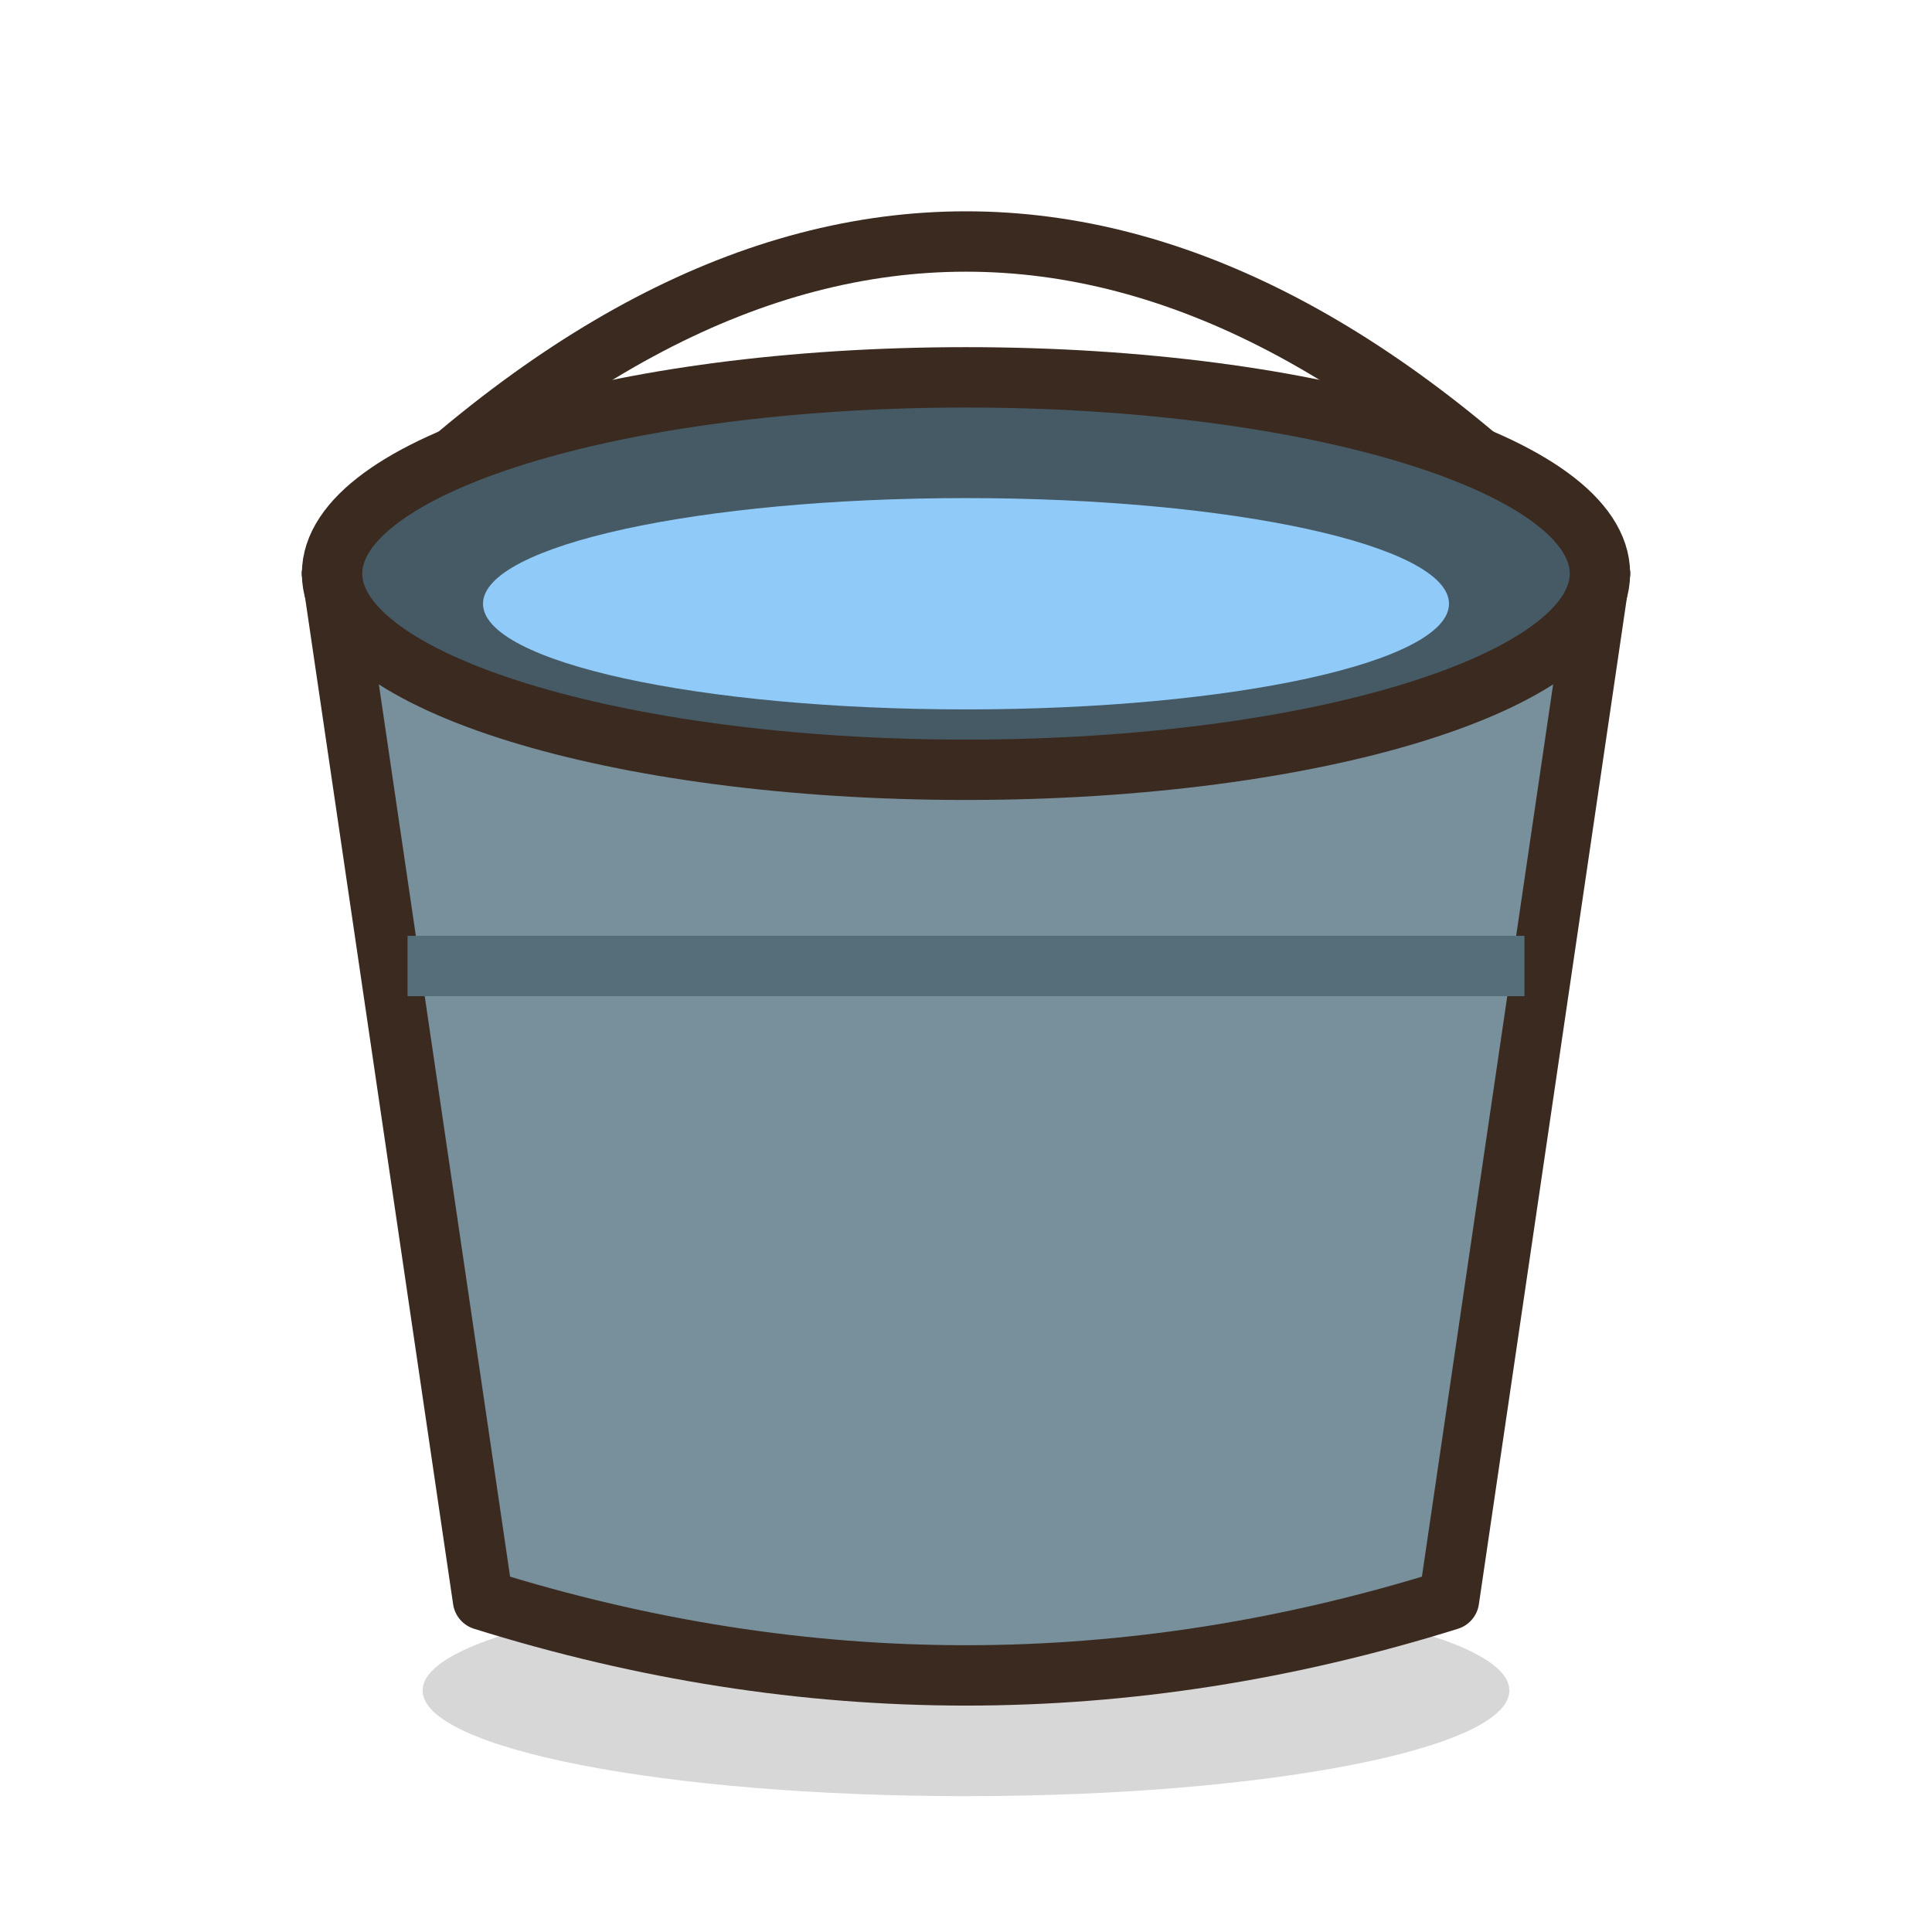
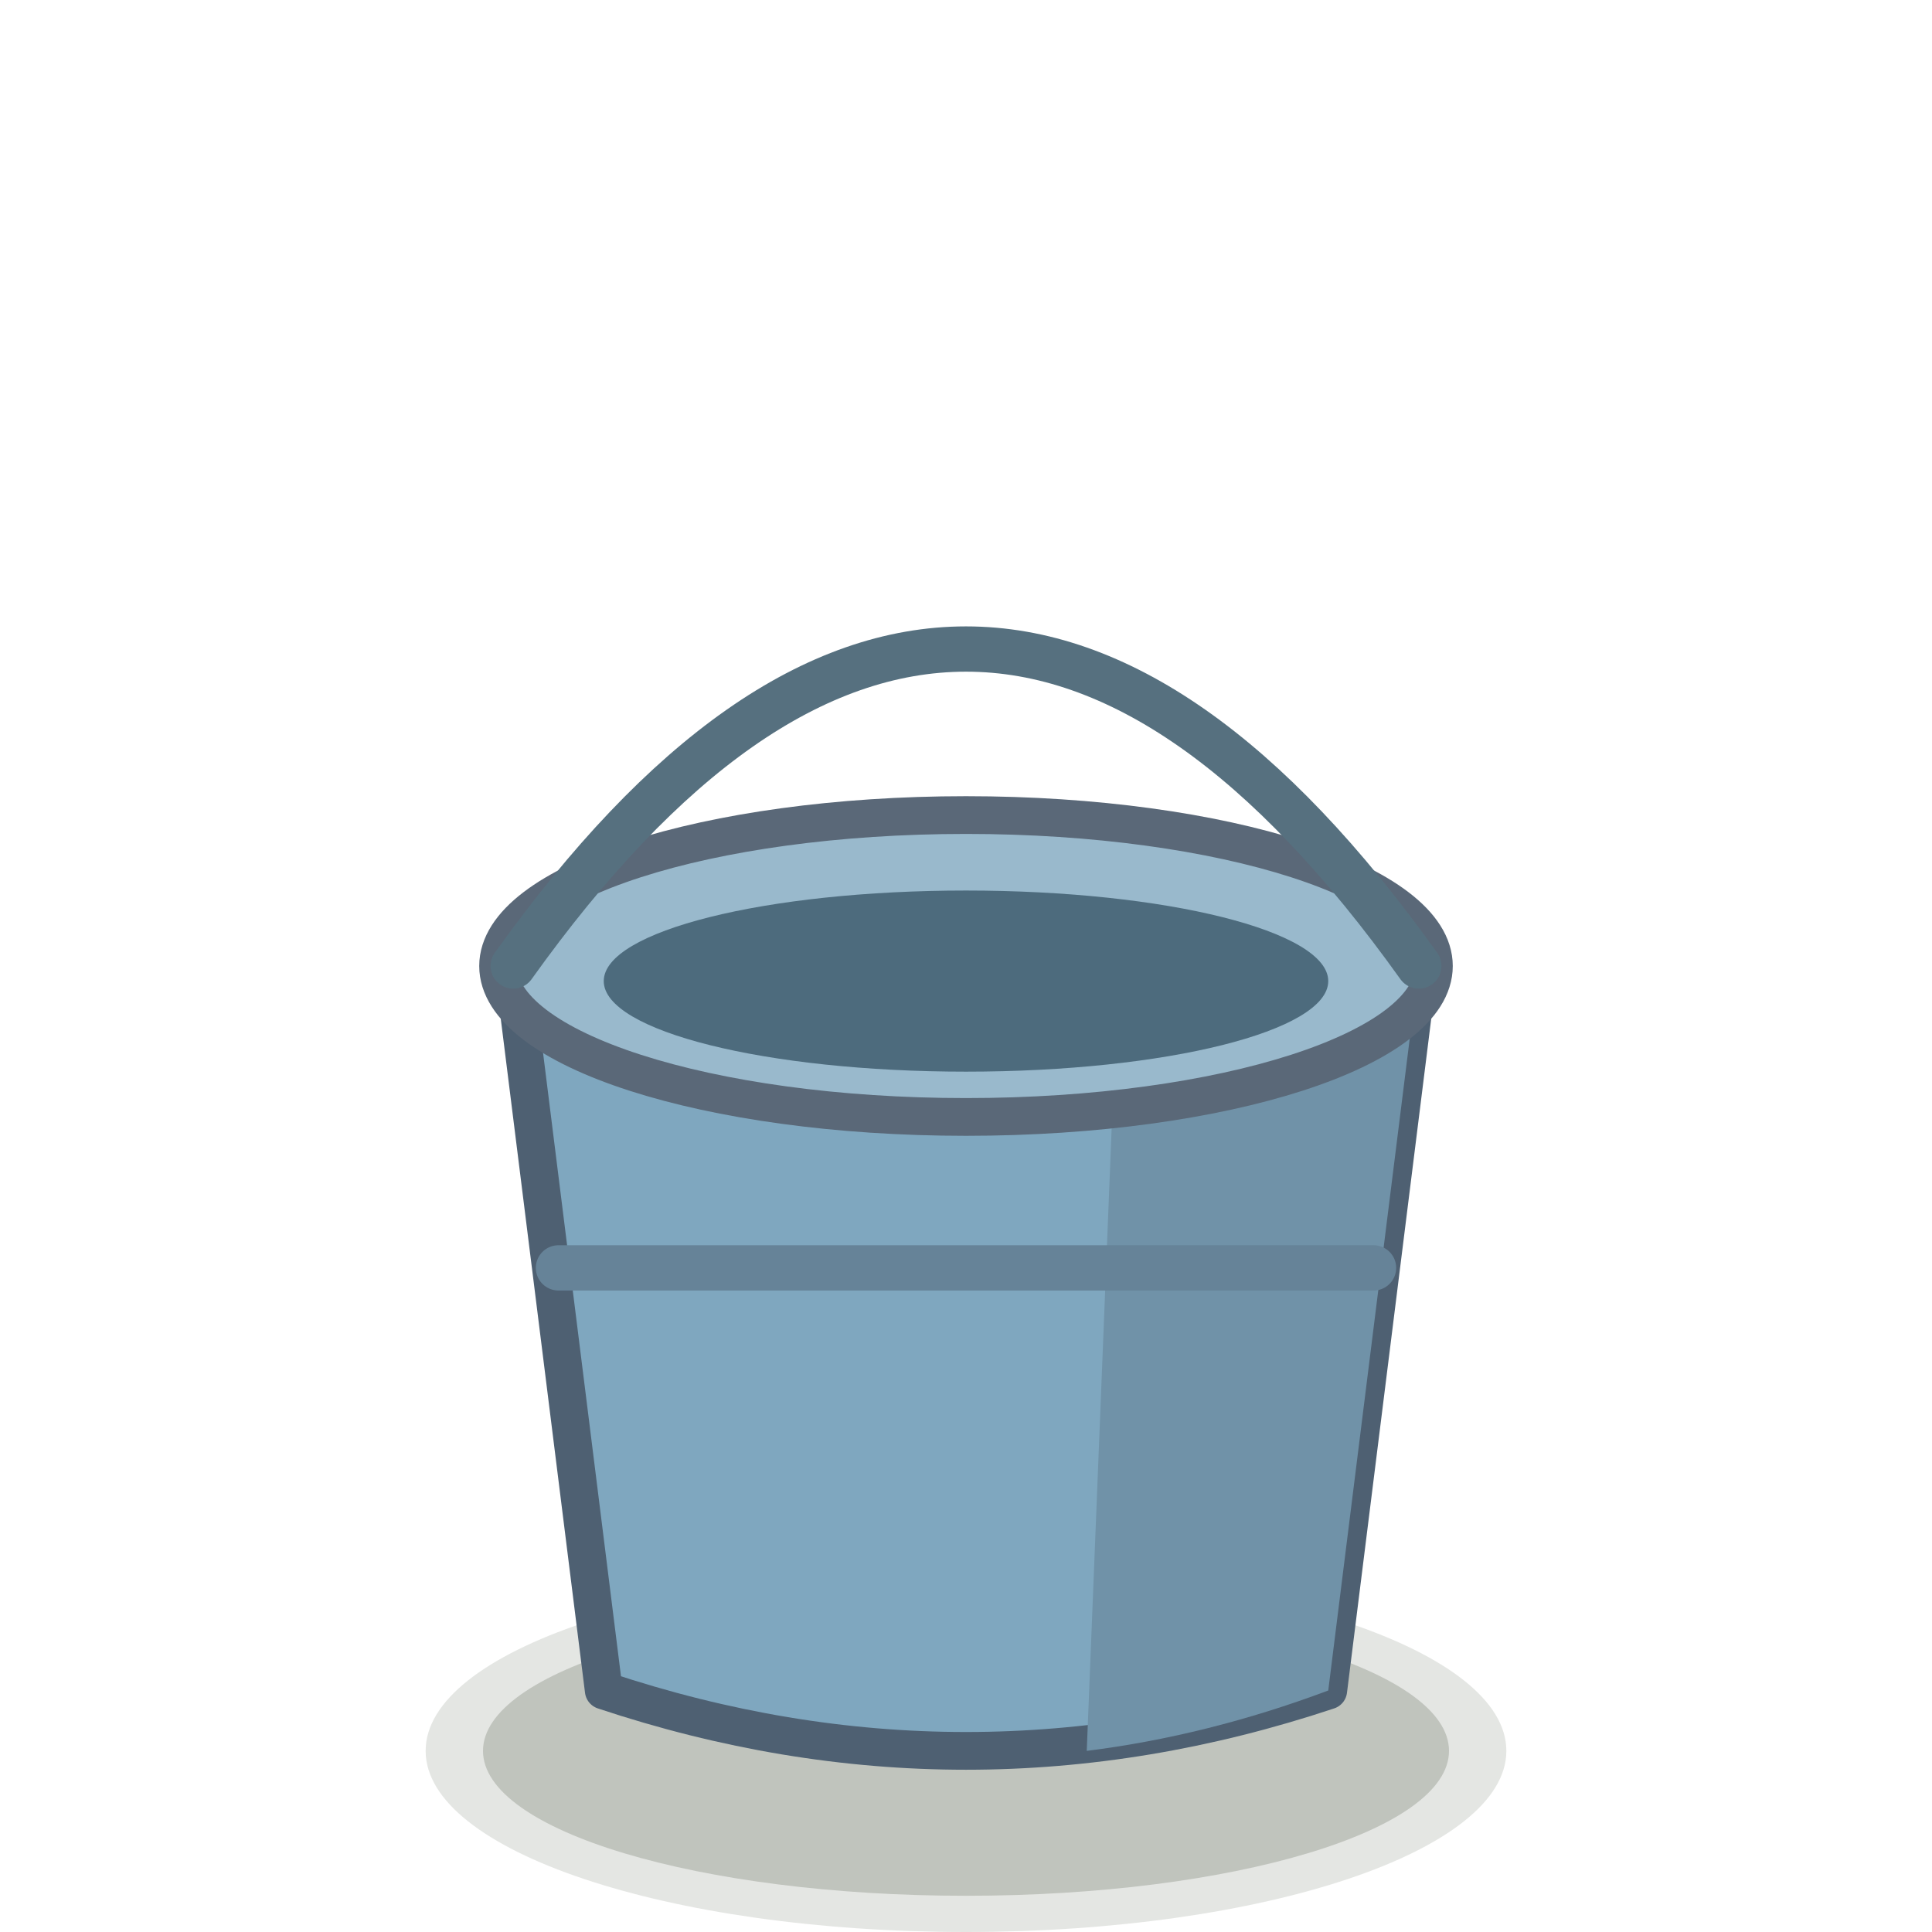
<svg xmlns="http://www.w3.org/2000/svg" width="256" height="256" viewBox="0 0 128 128">
-   <ellipse cx="64" cy="112" rx="36" ry="7" fill="#000" fill-opacity="0.16" />
-   <path d="M22 38 Q64 -6 106 38" fill="none" stroke="#3b2a20" stroke-width="4" stroke-linejoin="round" stroke-linecap="round" />
-   <path d="M22 38 L32 106 Q64 116 96 106 L106 38 Z" fill="#78909c" stroke="#3b2a20" stroke-width="4" stroke-linejoin="round" stroke-linecap="round" />
-   <path d="M27 64 L101 64" stroke="#546e7a" stroke-width="4" />
-   <ellipse cx="64" cy="38" rx="42" ry="13" fill="#455a64" stroke="#3b2a20" stroke-width="4" stroke-linejoin="round" stroke-linecap="round" />
-   <ellipse cx="64" cy="40" rx="32" ry="7" fill="#90caf9" />
+   <ellipse cx="64" cy="116" rx="35.8" ry="12.0" fill="#1f2a14" fill-opacity="0.12" />
+   <ellipse cx="64" cy="116" rx="32.0" ry="9.6" fill="#1f2a14" fill-opacity="0.18" />
+   <path d="M34 64 L40 112 Q64 120 88 112 L94 64 Z" fill="#7fa7bf" stroke="#4e6072" stroke-width="2.5" stroke-linejoin="round" stroke-linecap="round" />
+   <path d="M74 66 L94 64 L88 112 Q80 115 72 116 Z" fill="#7092a8" />
+   <path d="M37 84 L91 84" fill="none" stroke="#668398" stroke-width="3" stroke-linecap="round" stroke-linejoin="round" />
+   <ellipse cx="64" cy="64" rx="31" ry="10" fill="#99b9cc" stroke="#5a6878" stroke-width="2.5" stroke-linejoin="round" stroke-linecap="round" />
+   <ellipse cx="64" cy="65" rx="24" ry="6" fill="#4d6b7d" />
+   <path d="M34 64 Q64 22 94 64" fill="none" stroke="#56707f" stroke-width="3" stroke-linecap="round" stroke-linejoin="round" />
</svg>
